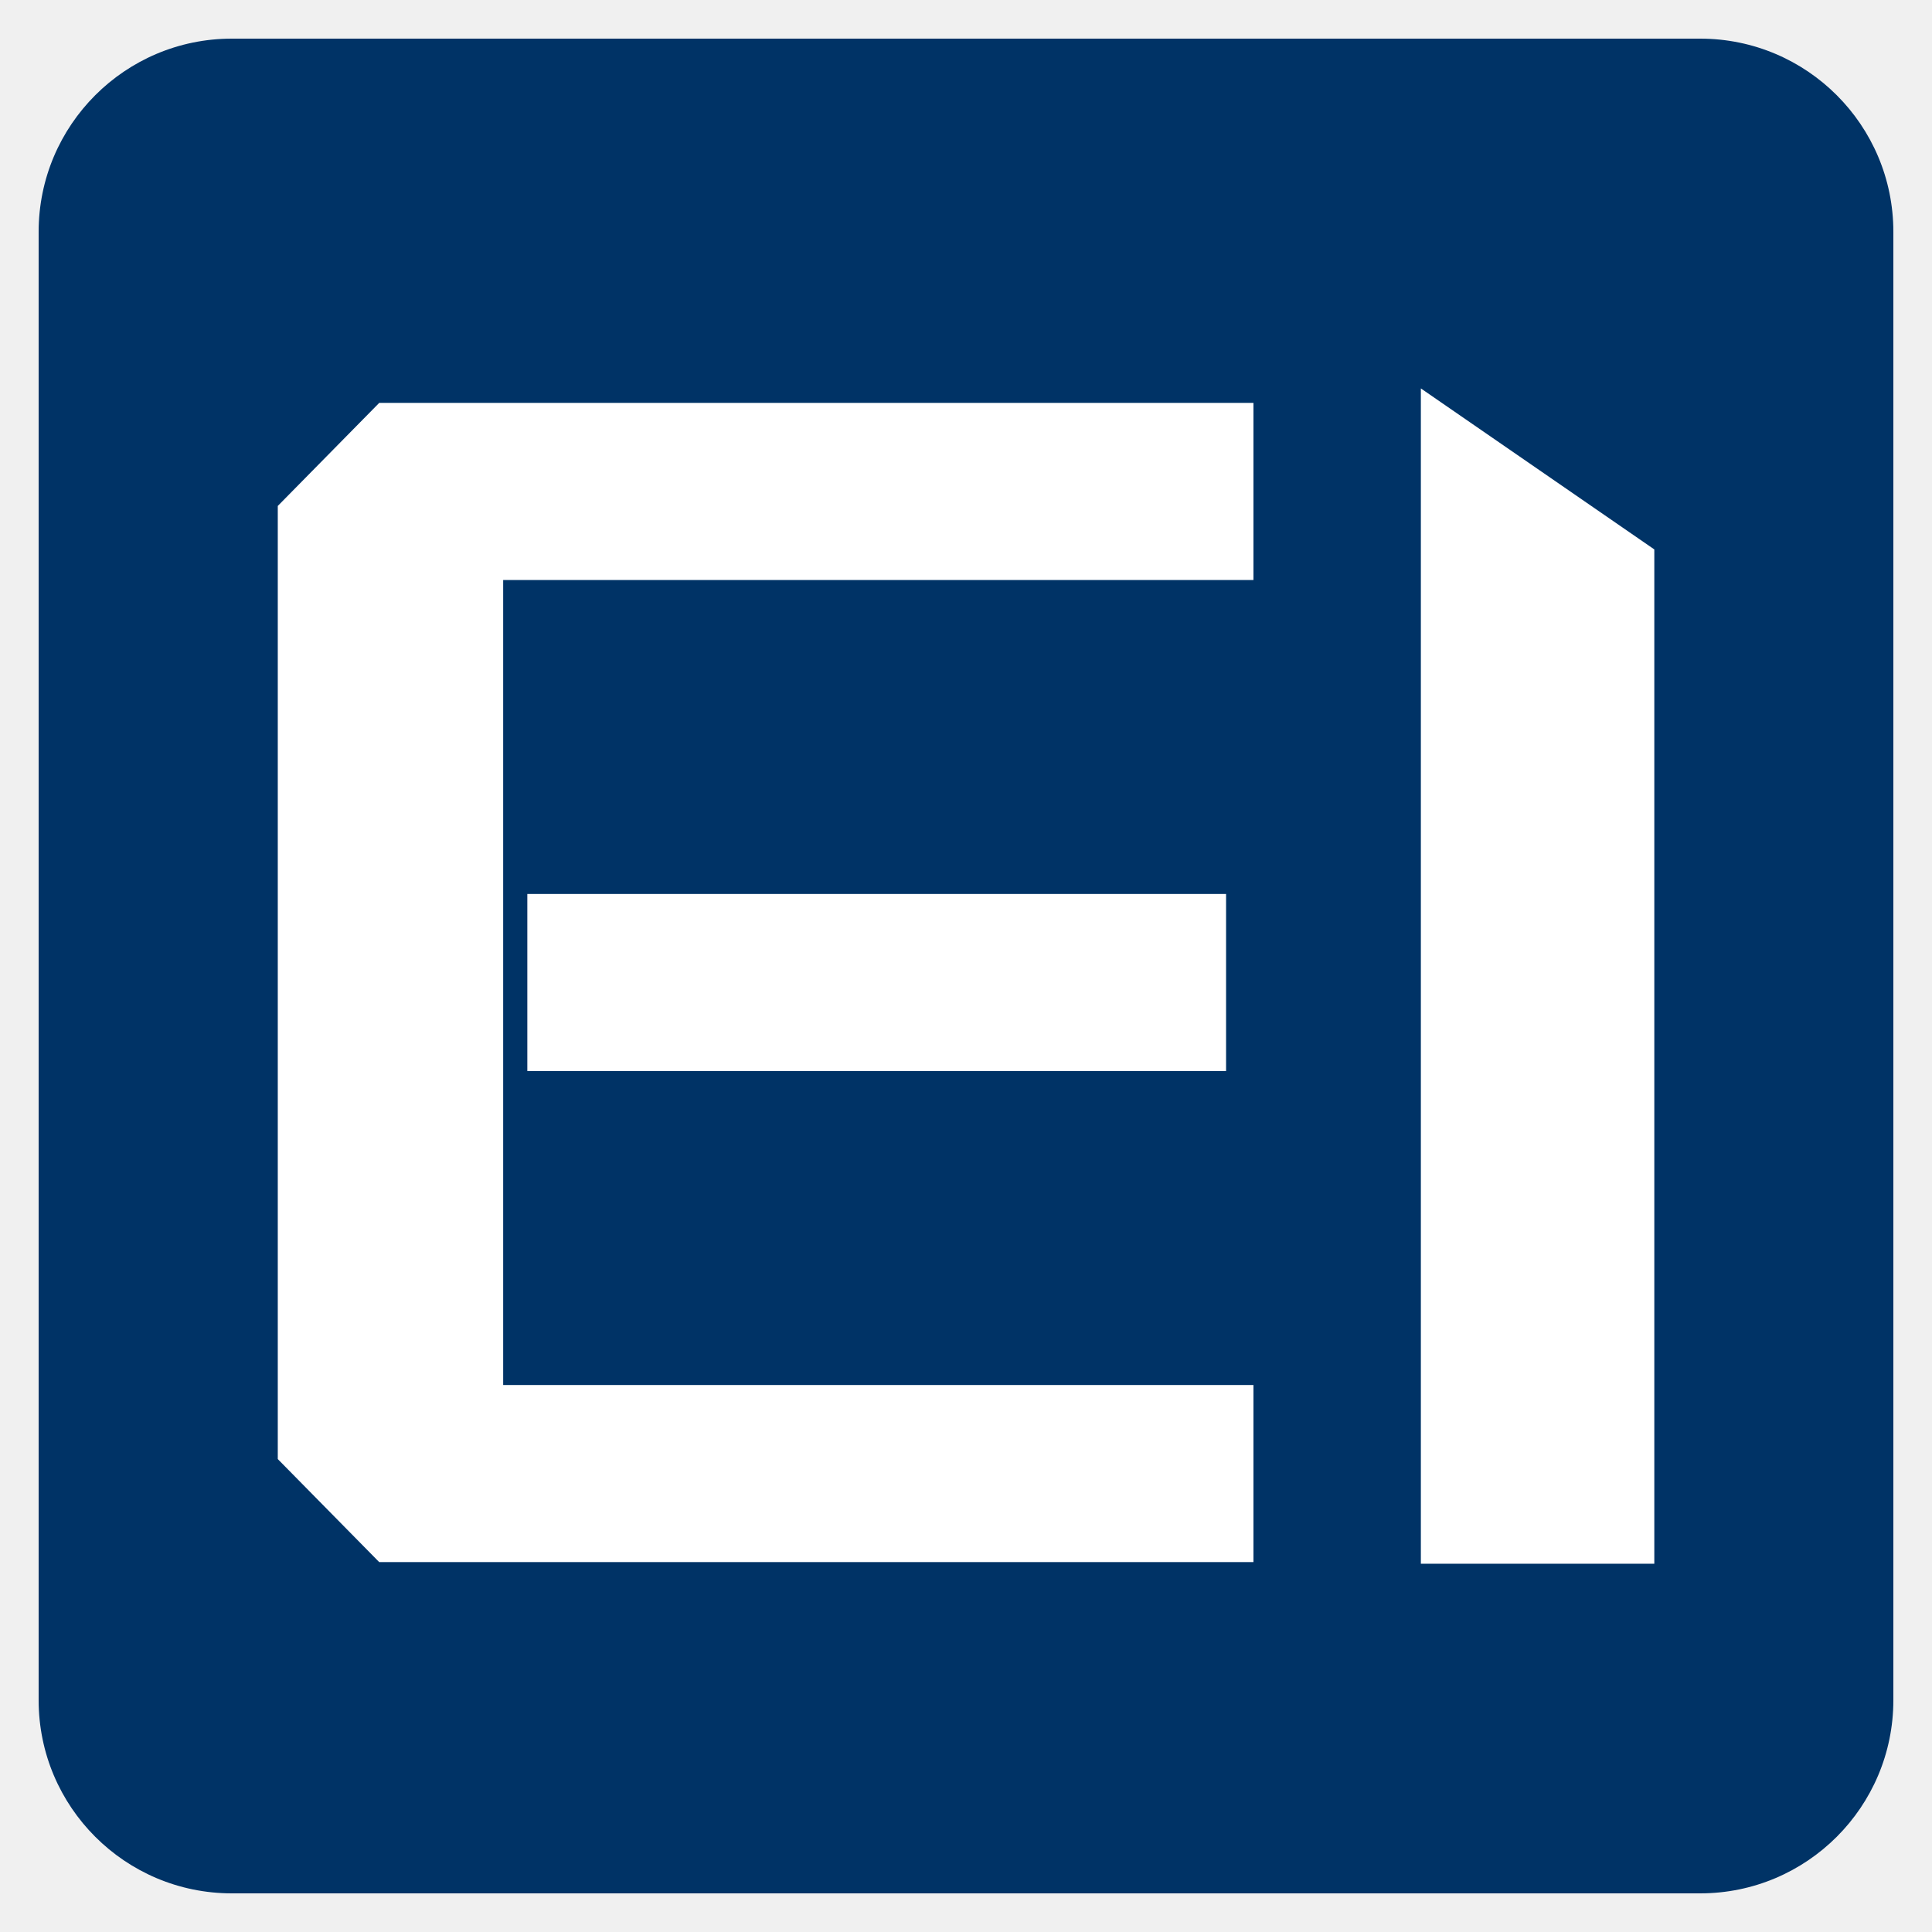
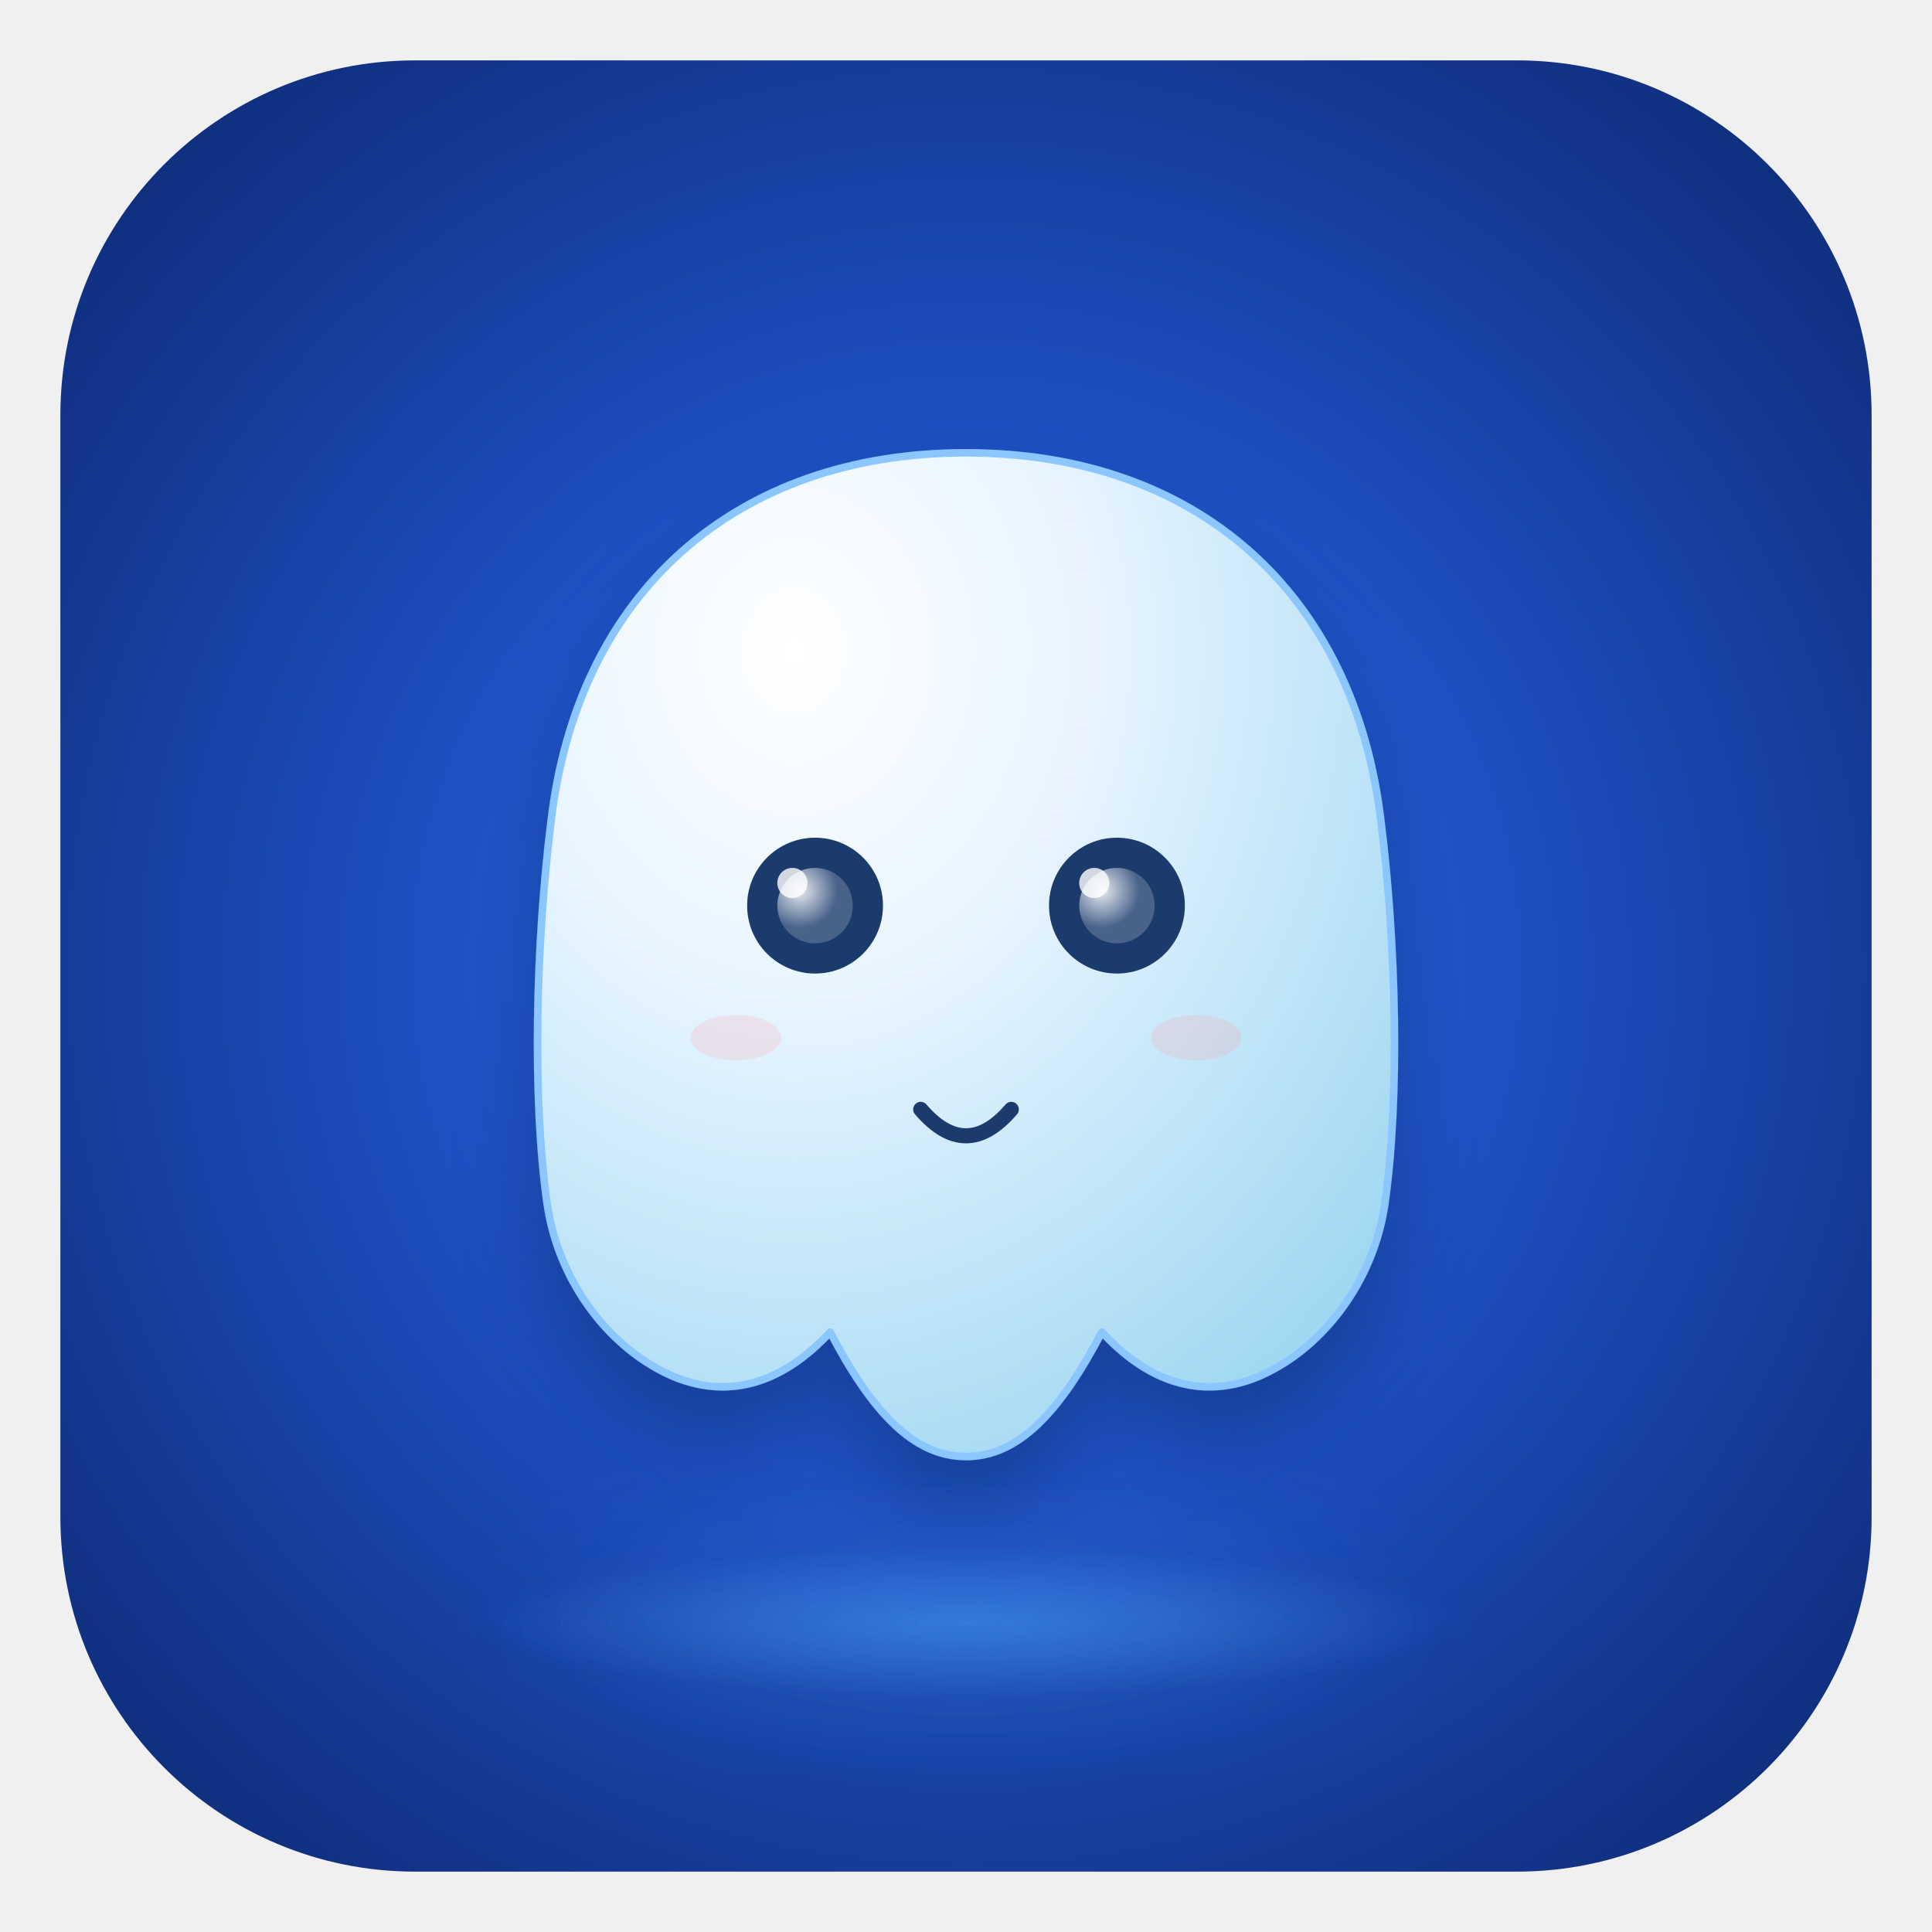
- <svg xmlns="http://www.w3.org/2000/svg" width="1500" height="1500" viewBox="0 0 500 500">
-   <rect fill="#003366" x="10" y="10" width="480" height="480" rx="50" ry="50" />
-   <path fill="#ffffff" d="M130.222,150.106H324.389V104.272H98.139l-26.25,26.667V377.606l26.25,26.666h226.25V358.439H130.222V150.106Zm187.084,81.25H136.472v45.833H317.306V231.356Zm110.828-89.167-60.417-41.667V404.689h60.417v-262.5Z" />
+ <svg xmlns="http://www.w3.org/2000/svg" viewBox="0 0 512 512" role="img" aria-labelledby="title desc">
+   <defs>
+     <radialGradient id="bgGradient" cx="0.5" cy="0.5" r="0.8">
+       <stop offset="0%" stop-color="#2A6EFF" />
+       <stop offset="100%" stop-color="#091E5C" />
+     </radialGradient>
+     <radialGradient id="bodyGradient" cx="0.3" cy="0.2" r="0.9">
+       <stop offset="0%" stop-color="#FFFFFF" />
+       <stop offset="40%" stop-color="#E6F4FF" />
+       <stop offset="100%" stop-color="#A0D8F1" />
+     </radialGradient>
+     <radialGradient id="eyeShine" cx="0.3" cy="0.3" r="0.5">
+       <stop offset="0%" stop-color="#FFFFFF" stop-opacity="0.9" />
+       <stop offset="100%" stop-color="#FFFFFF" stop-opacity="0.2" />
+     </radialGradient>
+     <radialGradient id="floorGlow" cx="0.5" cy="0.5" r="0.5">
+       <stop offset="0%" stop-color="#4DABFF" stop-opacity="0.4" />
+       <stop offset="100%" stop-color="#4DABFF" stop-opacity="0" />
+     </radialGradient>
+     <filter id="softShadow" x="-30%" y="-20%" width="160%" height="160%">
+       <feDropShadow dx="0" dy="12" stdDeviation="12" flood-color="#000000" flood-opacity="0.25" />
+     </filter>
+     <filter id="glowFilter" x="-50%" y="-50%" width="200%" height="200%">
+       <feGaussianBlur stdDeviation="18" result="coloredBlur" />
+       <feMerge>
+         <feMergeNode in="coloredBlur" />
+         <feMergeNode in="SourceGraphic" />
+       </feMerge>
+     </filter>
+   </defs>
+   <rect x="16" y="16" width="480" height="480" rx="94" fill="url(#bgGradient)" />
+   <ellipse cx="256" cy="430" rx="130" ry="20" fill="url(#floorGlow)" filter="url(#glowFilter)" />
+   <g filter="url(#softShadow)">
+     <path d="M145 319C141 291 142 250 146 218C153 157 195 120 256 120C317 120 359 157 366 218C370 250 371 291 367 319C364 340 350 358 333 365C318 371 304 366 292 353C281 374 270 386 256 386C242 386 231 374 220 353C208 366 194 371 179 365C162 358 148 340 145 319Z" fill="url(#bodyGradient)" stroke="#8CC6FF" stroke-width="2" stroke-linejoin="round" />
+     <g id="eyes">
+       <circle cx="216" cy="240" r="18" fill="#1A3B6D" />
+       <circle cx="216" cy="240" r="10" fill="url(#eyeShine)" />
+       <circle cx="210" cy="234" r="4" fill="#FFFFFF" opacity="0.8" />
+       <circle cx="296" cy="240" r="18" fill="#1A3B6D" />
+       <circle cx="296" cy="240" r="10" fill="url(#eyeShine)" />
+       <circle cx="290" cy="234" r="4" fill="#FFFFFF" opacity="0.8" />
+     </g>
+     <path d="M244 294 Q256 308 268 294" fill="none" stroke="#1A3B6D" stroke-width="4" stroke-linecap="round" />
+     <ellipse cx="195" cy="275" rx="12" ry="6" fill="#FF9AA2" opacity="0.2" />
+     <ellipse cx="317" cy="275" rx="12" ry="6" fill="#FF9AA2" opacity="0.2" />
+   </g>
</svg>
